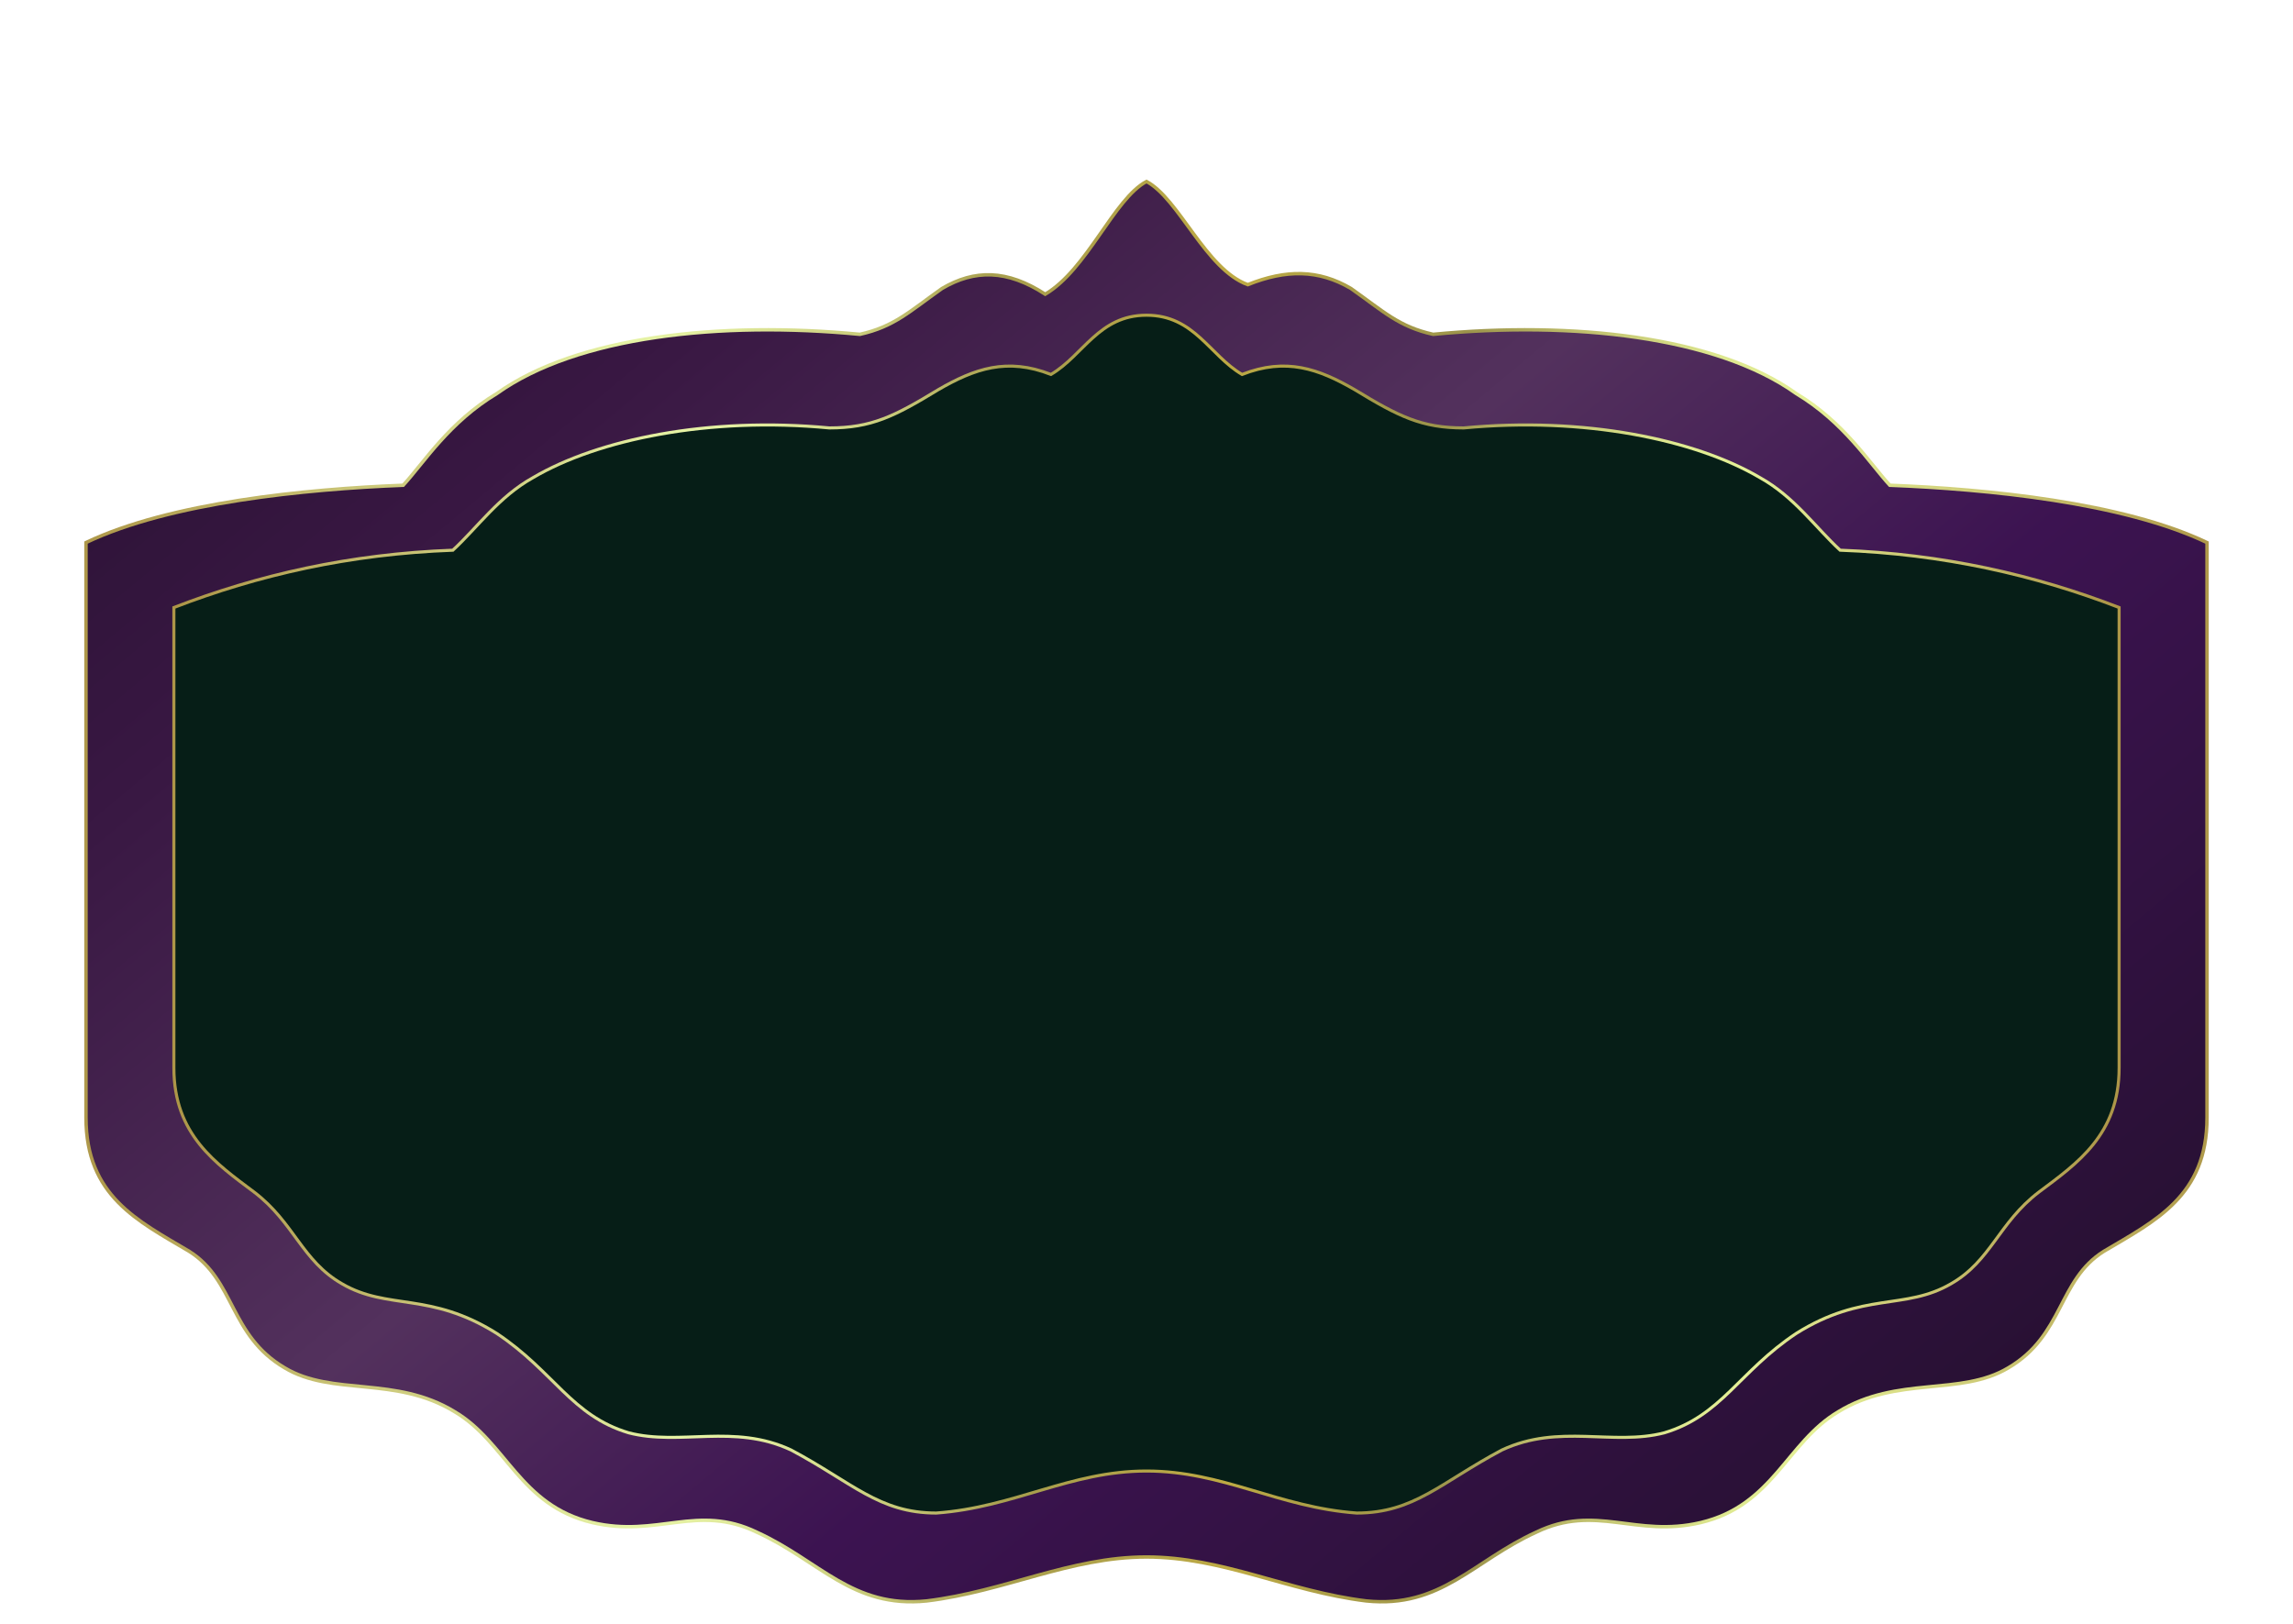
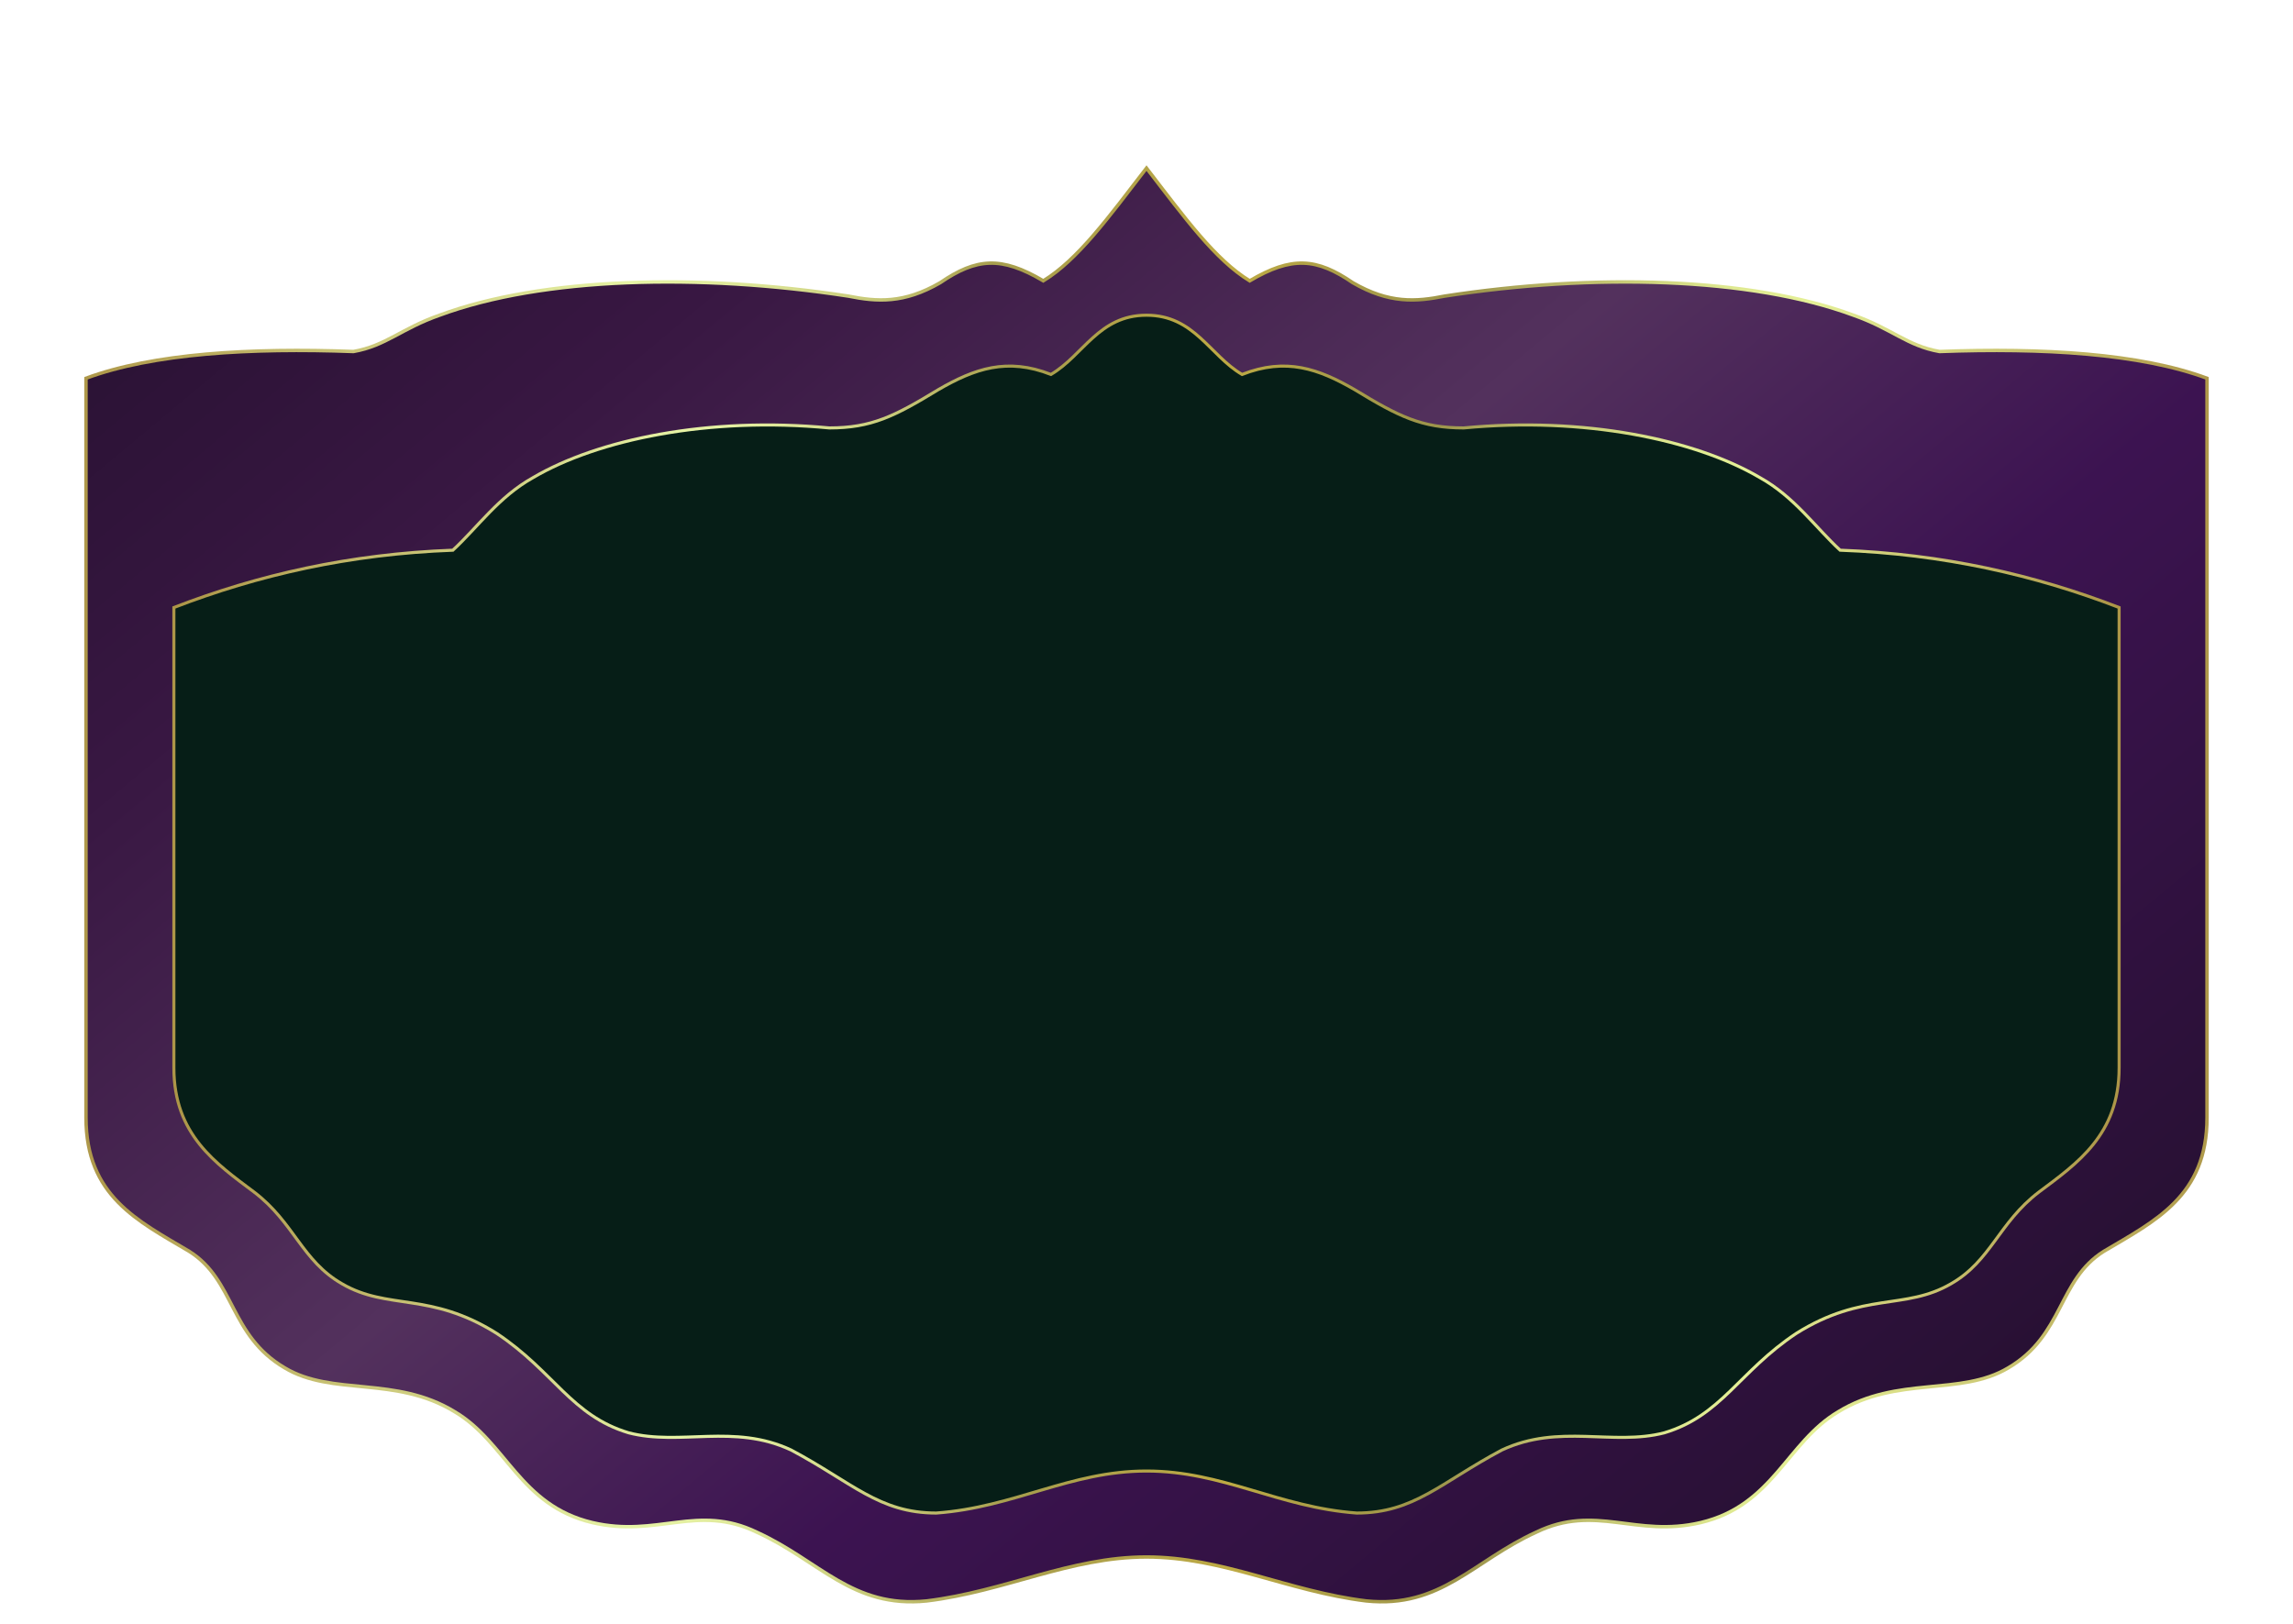
<svg xmlns="http://www.w3.org/2000/svg" viewBox="0 0 1200 850" role="img" aria-label="Kamuela ornamental portal">
  <defs>
    <linearGradient id="plum" x1="0" y1="0" x2="1" y2=".8">
      <stop stop-color="#25102F" />
      <stop offset=".22" stop-color="#381742" />
      <stop offset=".48" stop-color="#53315D" />
      <stop offset=".68" stop-color="#3C1351" />
      <stop offset="1" stop-color="#25102F" />
    </linearGradient>
    <linearGradient id="gold" x1="0" y1="0" x2="1" y2="0">
      <stop stop-color="#AD9648" />
      <stop offset=".26" stop-color="#E6F3A5" />
      <stop offset=".29" stop-color="#E3EEA0" />
      <stop offset=".33" stop-color="#D9E091" />
      <stop offset=".37" stop-color="#C8CA79" />
      <stop offset=".41" stop-color="#B2AB5B" />
      <stop offset=".43" stop-color="#A79E4E" />
      <stop offset=".49" stop-color="#B2A349" />
      <stop offset=".54" stop-color="#BEAA44" />
      <stop offset=".59" stop-color="#AB9E48" />
      <stop offset=".65" stop-color="#9C944B" />
      <stop offset=".68" stop-color="#B2AE60" />
      <stop offset=".73" stop-color="#CDD17C" />
      <stop offset=".77" stop-color="#DEE890" />
      <stop offset=".81" stop-color="#E5F097" />
      <stop offset="1" stop-color="#AD9648" />
    </linearGradient>
  </defs>
-   <path id="outer" d="M600 95 C583 104 569 141 547 154 C527 141 510 141 493 151 C476 163 468 171 450 175 C377 168 302 176 260 206 C235 221 222 242 211 254 C160 256 89 263 45 284 L45 585 C45 626 72 639 99 655 C123 670 120 699 149 716 C174 731 207 720 238 739 C265 755 272 788 310 797 C344 805 365 787 396 802 C429 817 446 842 485 838 C526 833 560 815 600 815 C640 815 674 833 715 838 C754 842 771 817 804 802 C835 787 856 805 890 797 C928 788 935 755 962 739 C993 720 1026 731 1051 716 C1080 699 1077 670 1101 655 C1128 639 1155 626 1155 585 L1155 284 C1111 263 1040 256 989 254 C978 242 965 221 940 206 C898 176 823 168 750 175 C732 171 724 163 707 151 C690 141 673 141 653 149 C631 141 617 104 600 95 Z" fill="url(#plum)" stroke="url(#gold)" stroke-width="1.8" />
+   <path id="outer" d="M600 88 C580 114 564 136 546 147 C524 134 511 135 492 148 C473 159 459 158 444 155 C366 143 284 145 230 165 C210 172 202 181 185 184 C131 182 80 185 45 198 L45 585 C45 626 72 639 99 655 C123 670 120 699 149 716 C174 731 207 720 238 739 C265 755 272 788 310 797 C344 805 365 787 396 802 C429 817 446 842 485 838 C526 833 560 815 600 815 C640 815 674 833 715 838 C754 842 771 817 804 802 C835 787 856 805 890 797 C928 788 935 755 962 739 C993 720 1026 731 1051 716 C1080 699 1077 670 1101 655 C1128 639 1155 626 1155 585 L1155 198 C1120 185 1069 182 1015 184 C998 181 990 172 970 165 C916 145 834 143 756 155 C741 158 727 159 708 148 C689 135 676 134 654 147 C636 136 620 114 600 88 Z" fill="url(#plum)" stroke="url(#gold)" stroke-width="1.8" />
  <path id="portal-opening" d="M600 165 C575 165 567 186 550 196 C527 187 510 193 491 204 C468 218 456 224 434 224 C371 218 313 230 279 250 C261 260 250 276 237 288 C183 290 135 301 91 318 L91 559 C91 594 113 609 133 624 C154 640 158 660 179 672 C203 686 225 676 260 698 C290 718 299 741 329 750 C356 757 384 745 414 759 C446 776 460 792 490 792 C531 789 560 770 600 770 C640 770 669 789 710 792 C740 792 754 776 786 759 C816 745 844 757 871 750 C901 741 910 718 940 698 C975 676 997 686 1021 672 C1042 660 1046 640 1067 624 C1087 609 1109 594 1109 559 L1109 318 C1065 301 1017 290 963 288 C950 276 939 260 921 250 C887 230 829 218 766 224 C744 224 732 218 709 204 C690 193 673 187 650 196 C633 186 625 165 600 165 Z" fill="#061e17" stroke="url(#gold)" stroke-width="1.6" />
</svg>
